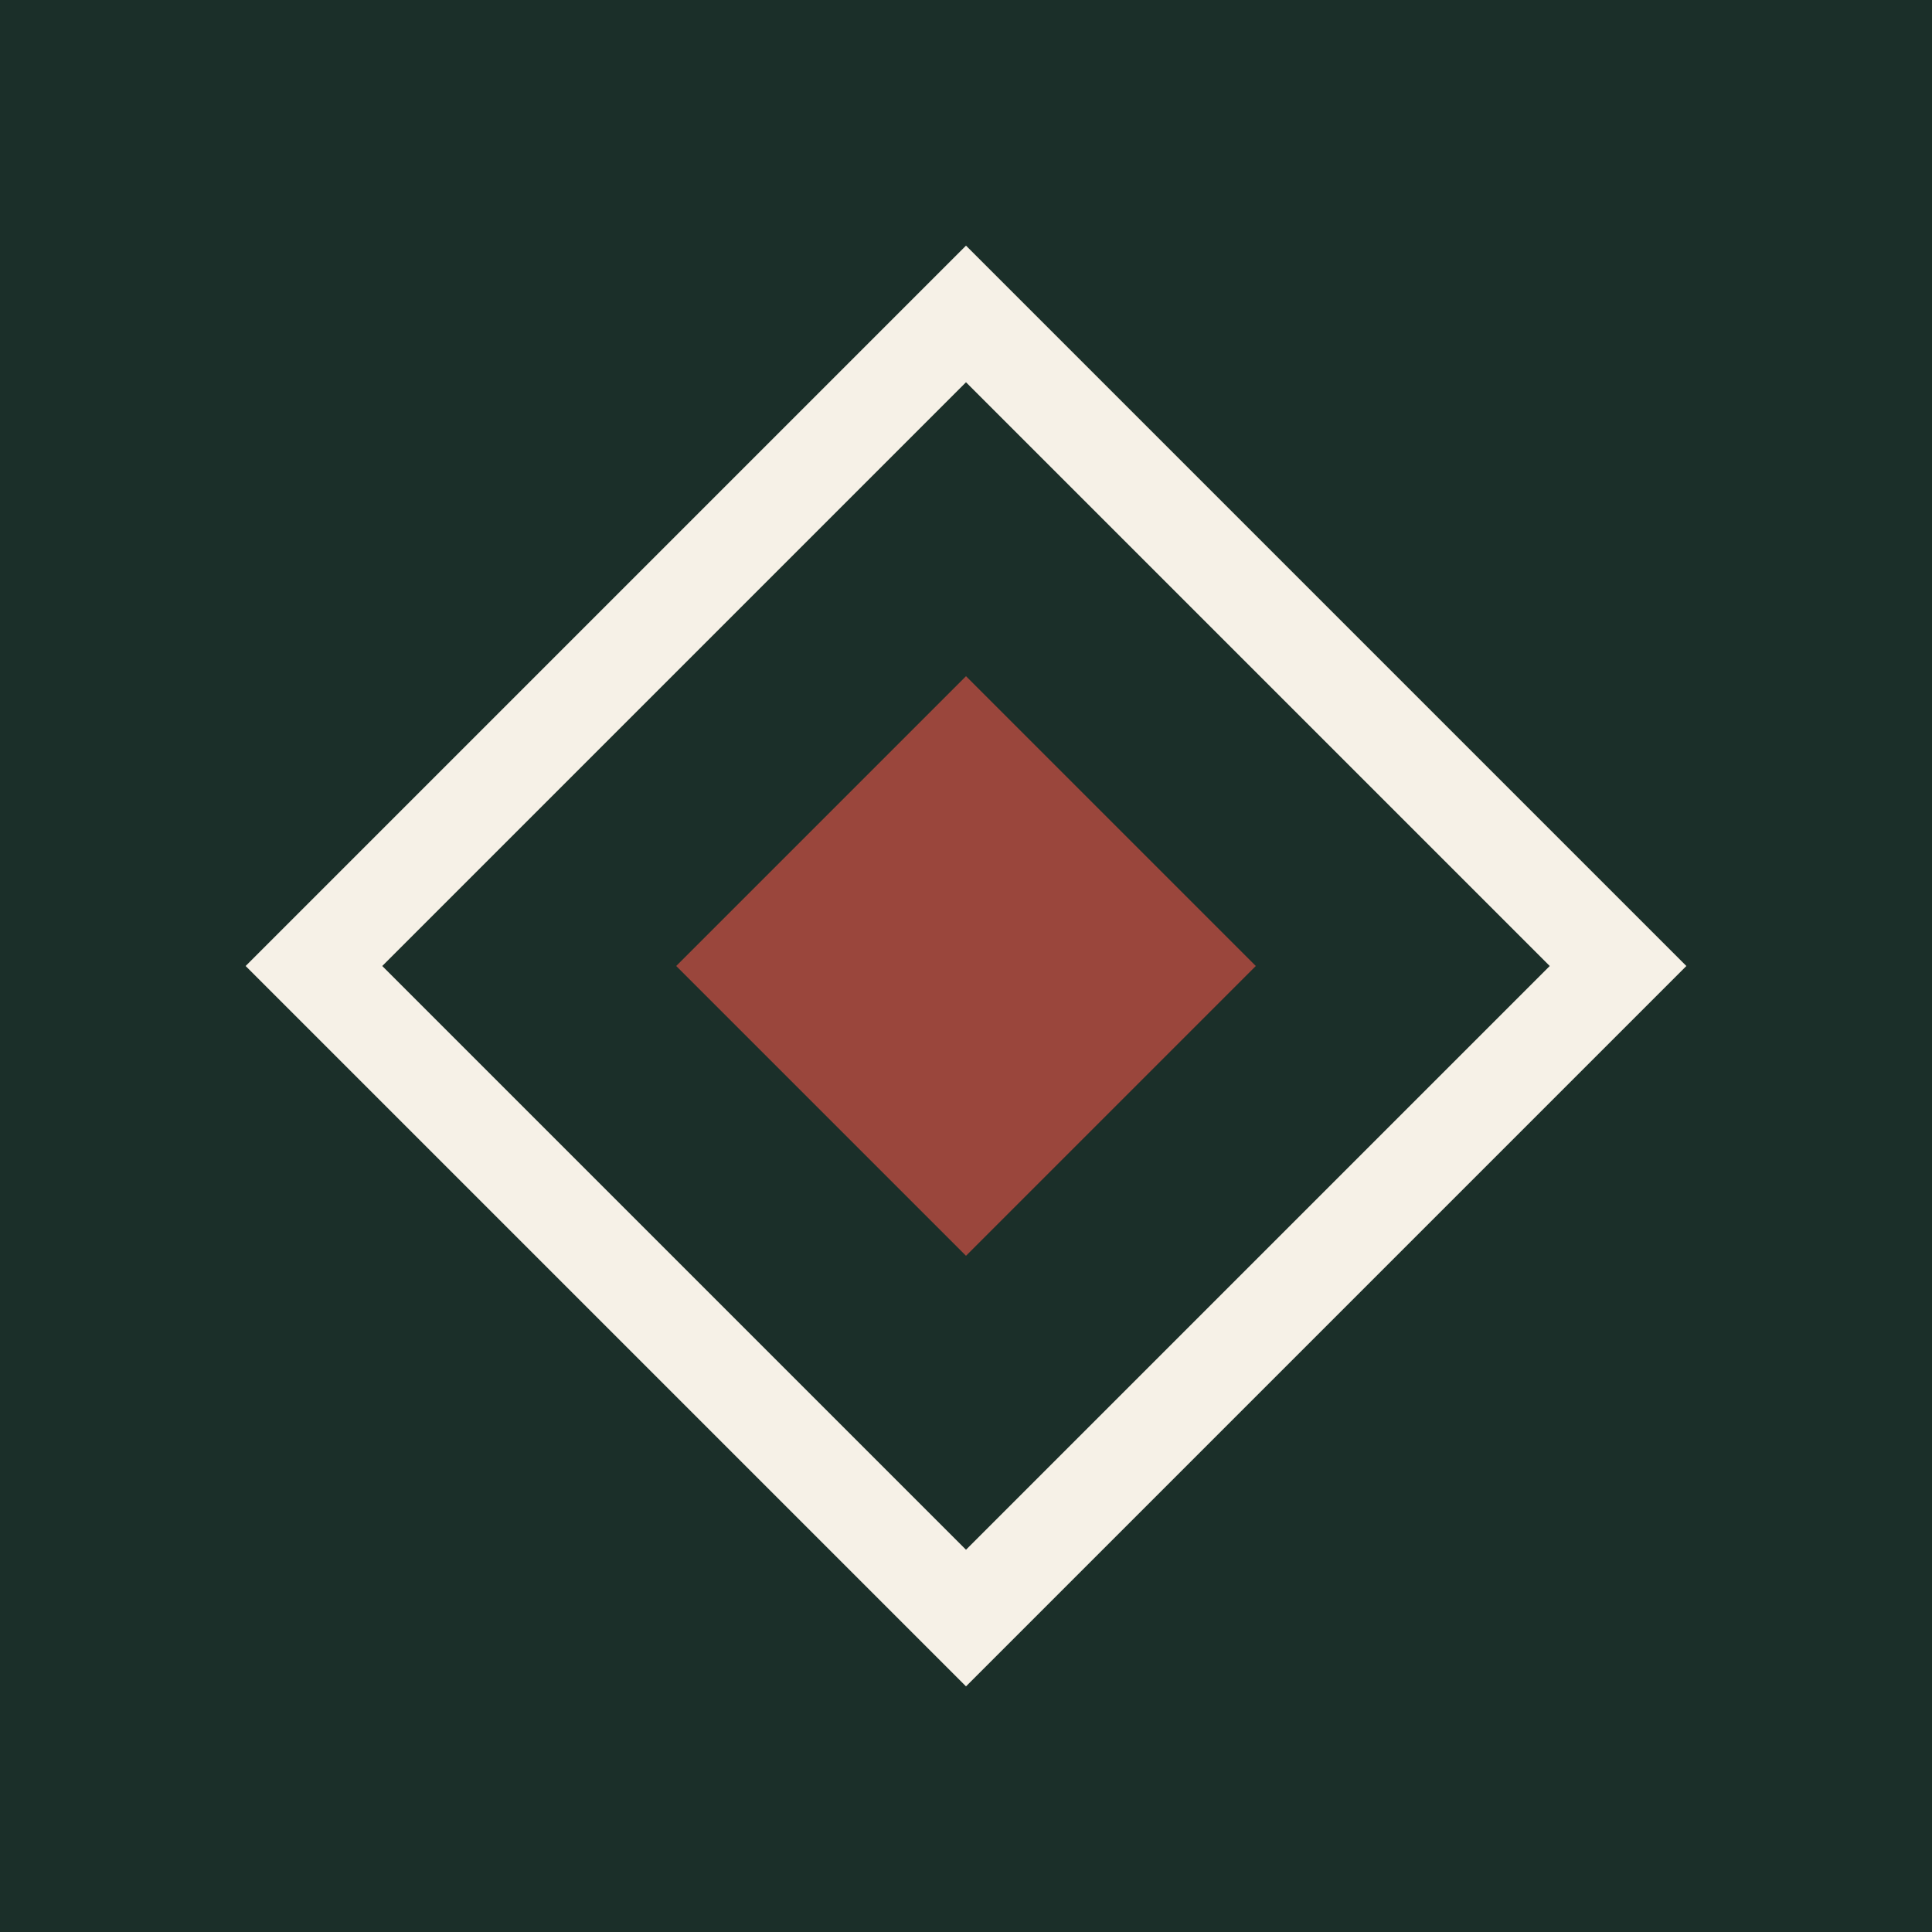
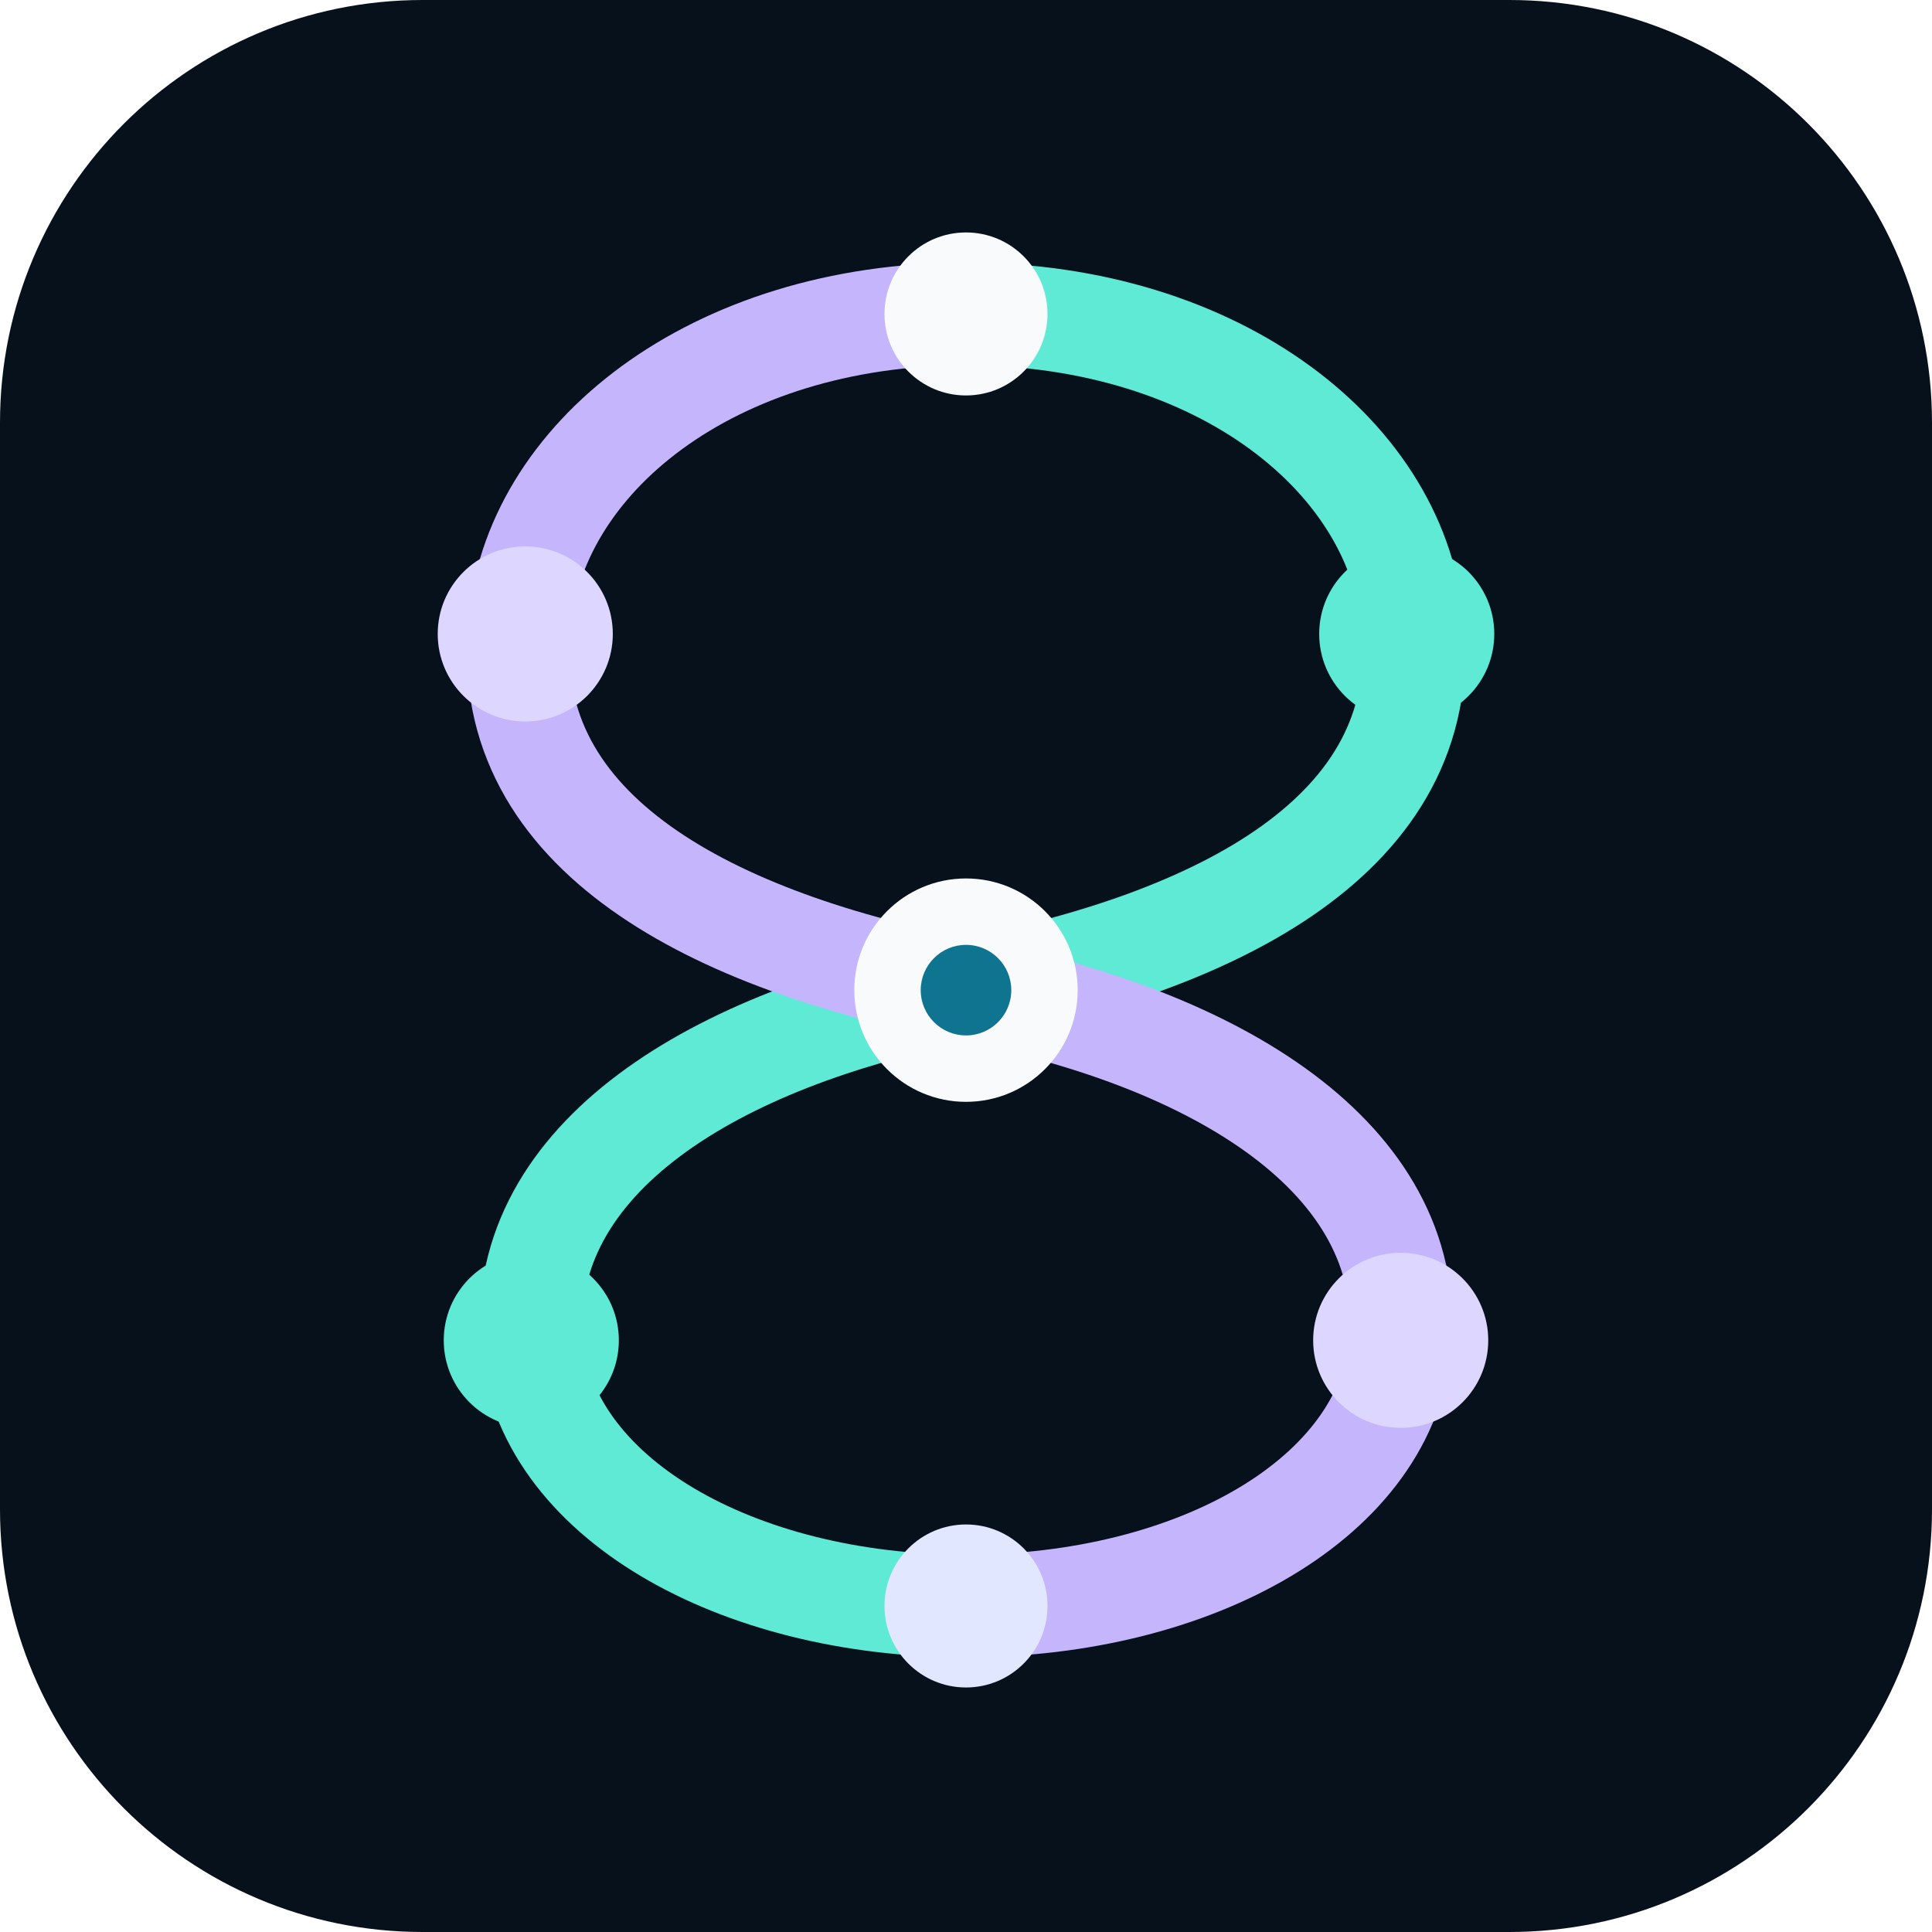
<svg xmlns="http://www.w3.org/2000/svg" viewBox="0 0 32 32">
-   <rect width="32" height="32" fill="#1b2f29" />
-   <path d="M16 5.2 26.8 16 16 26.8 5.2 16Z" fill="none" stroke="#f6f1e7" stroke-width="1.6" />
-   <path d="M16 11.2 20.8 16 16 20.8 11.2 16Z" fill="#9a463c" />
+   <rect width="32" height="32" rx="7" fill="#07111c" />
+   <path d="M16 5.2 C20.2 5.2 23.2 7.6 23.4 10.4 C23.7 13.8 20.2 15.6 16 16.4 C11.8 17.2 8.6 19.2 8.8 22.2 C9 24.8 12.2 26.6 16 26.6" fill="none" stroke="#5eead4" stroke-width="1.7" stroke-linecap="round" />
+   <path d="M16 5.2 C11.8 5.2 8.8 7.6 8.6 10.4 C8.3 13.8 11.8 15.6 16 16.4 C20.2 17.2 23.4 19.2 23.2 22.2 C23 24.8 19.8 26.6 16 26.6" fill="none" stroke="#c4b5fd" stroke-width="1.7" stroke-linecap="round" />
+   <circle cx="16" cy="5.2" r="1.35" fill="#f8fafc" />
+   <circle cx="23.3" cy="10.5" r="1.45" fill="#5eead4" />
+   <circle cx="8.7" cy="10.5" r="1.45" fill="#ddd6fe" />
+   <circle cx="16" cy="16.4" r="1.85" fill="#f8fafc" />
+   <circle cx="16" cy="16.4" r="0.75" fill="#0e7490" />
+   <circle cx="8.8" cy="22.2" r="1.45" fill="#5eead4" />
+   <circle cx="23.2" cy="22.2" r="1.45" fill="#ddd6fe" />
+   <circle cx="16" cy="26.6" r="1.35" fill="#e0e7ff" />
</svg>
